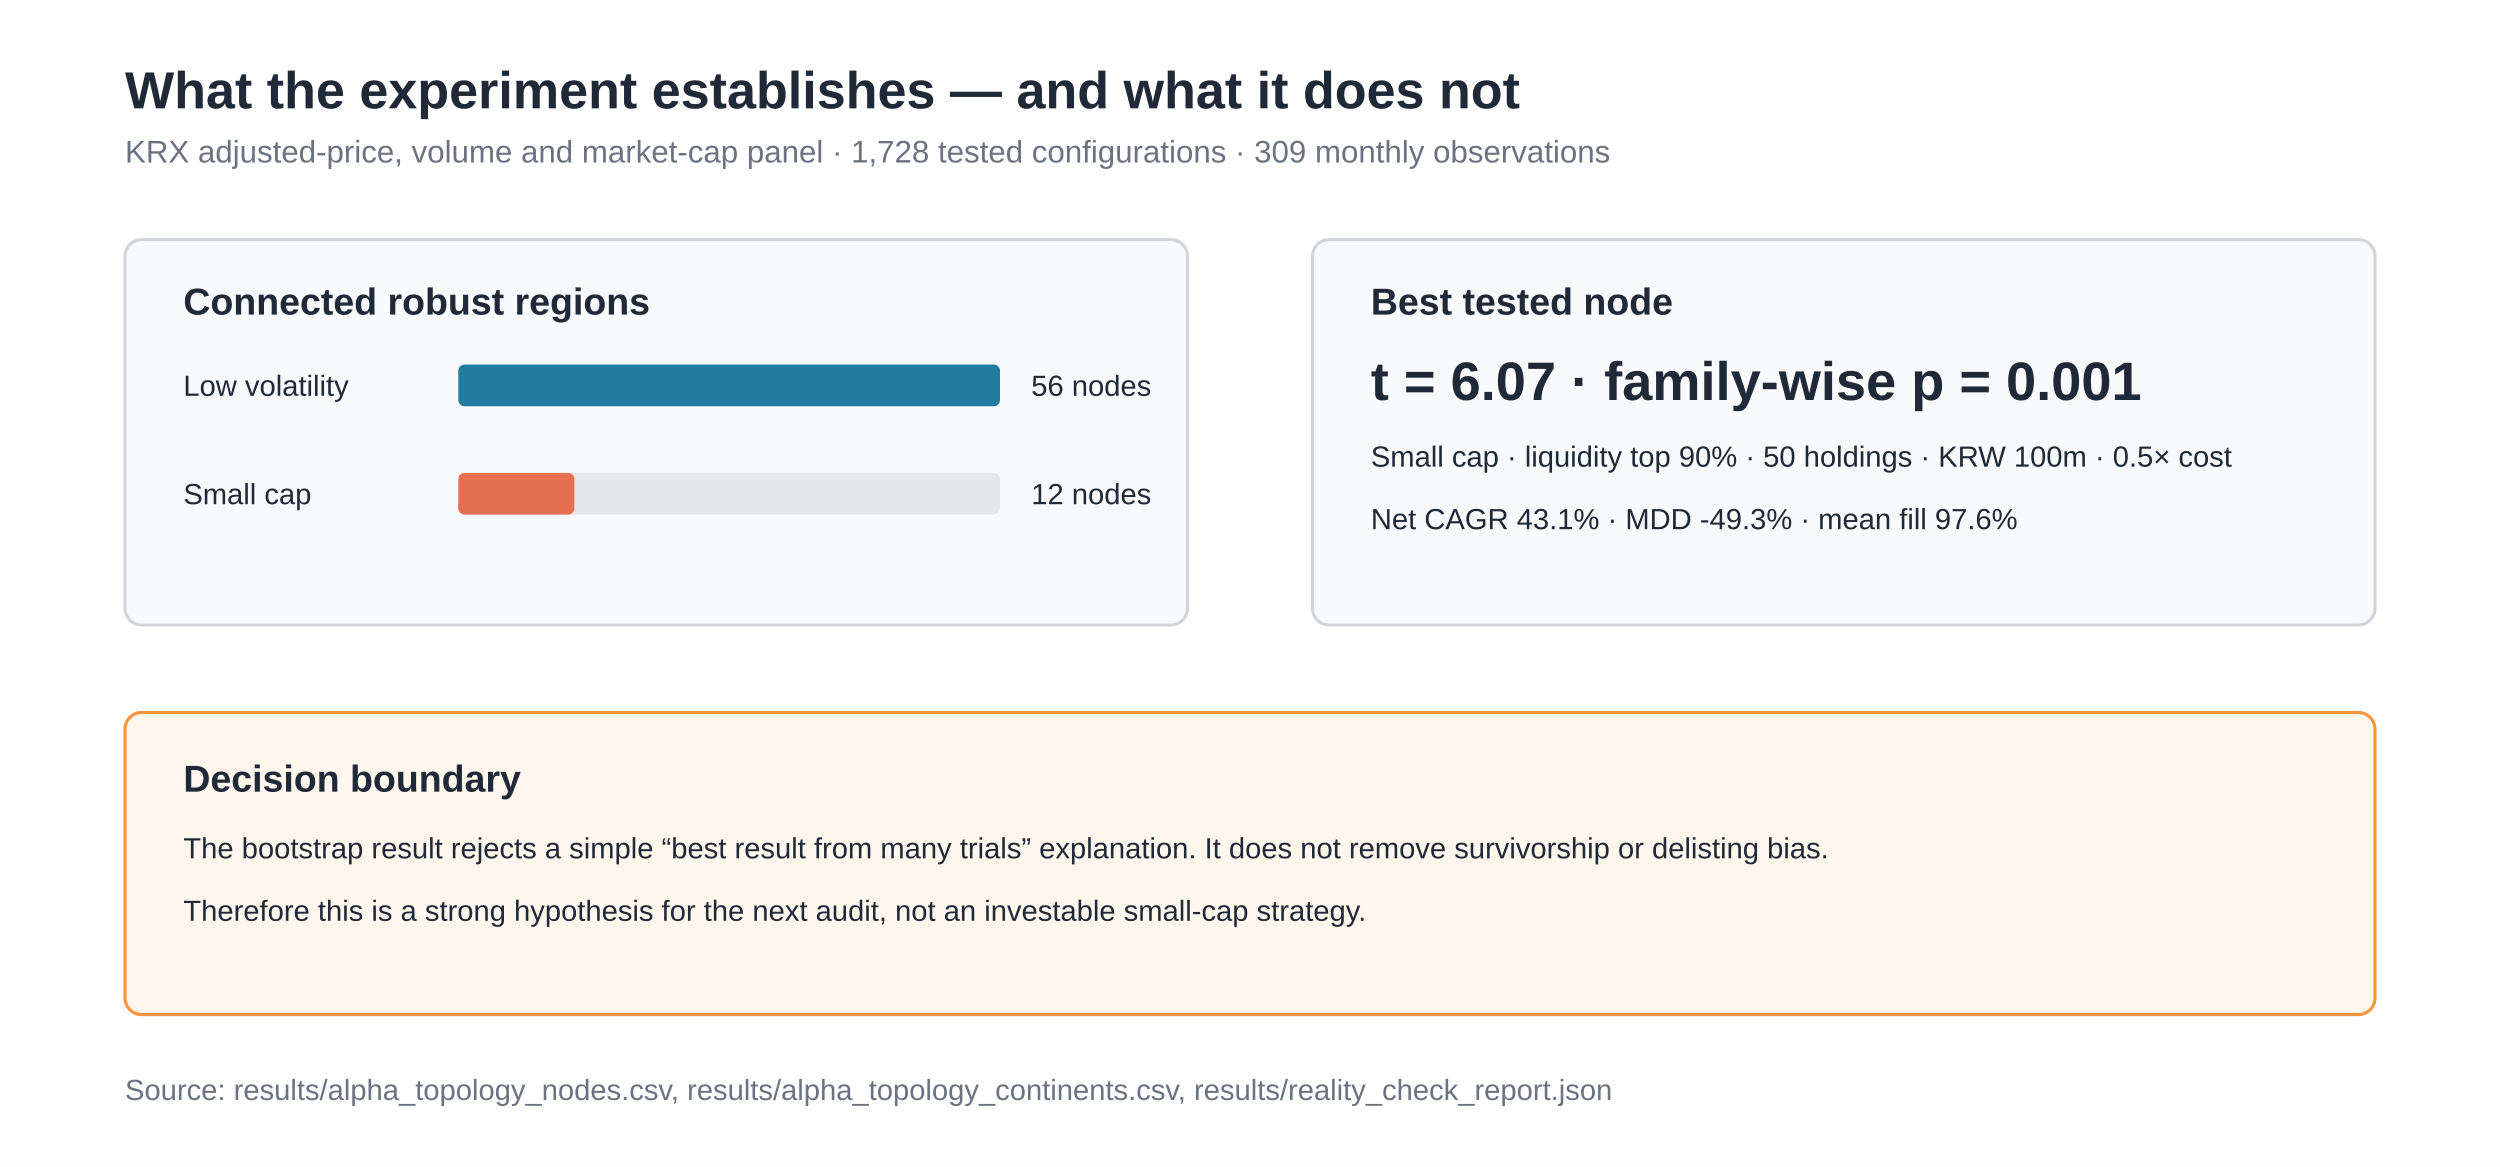
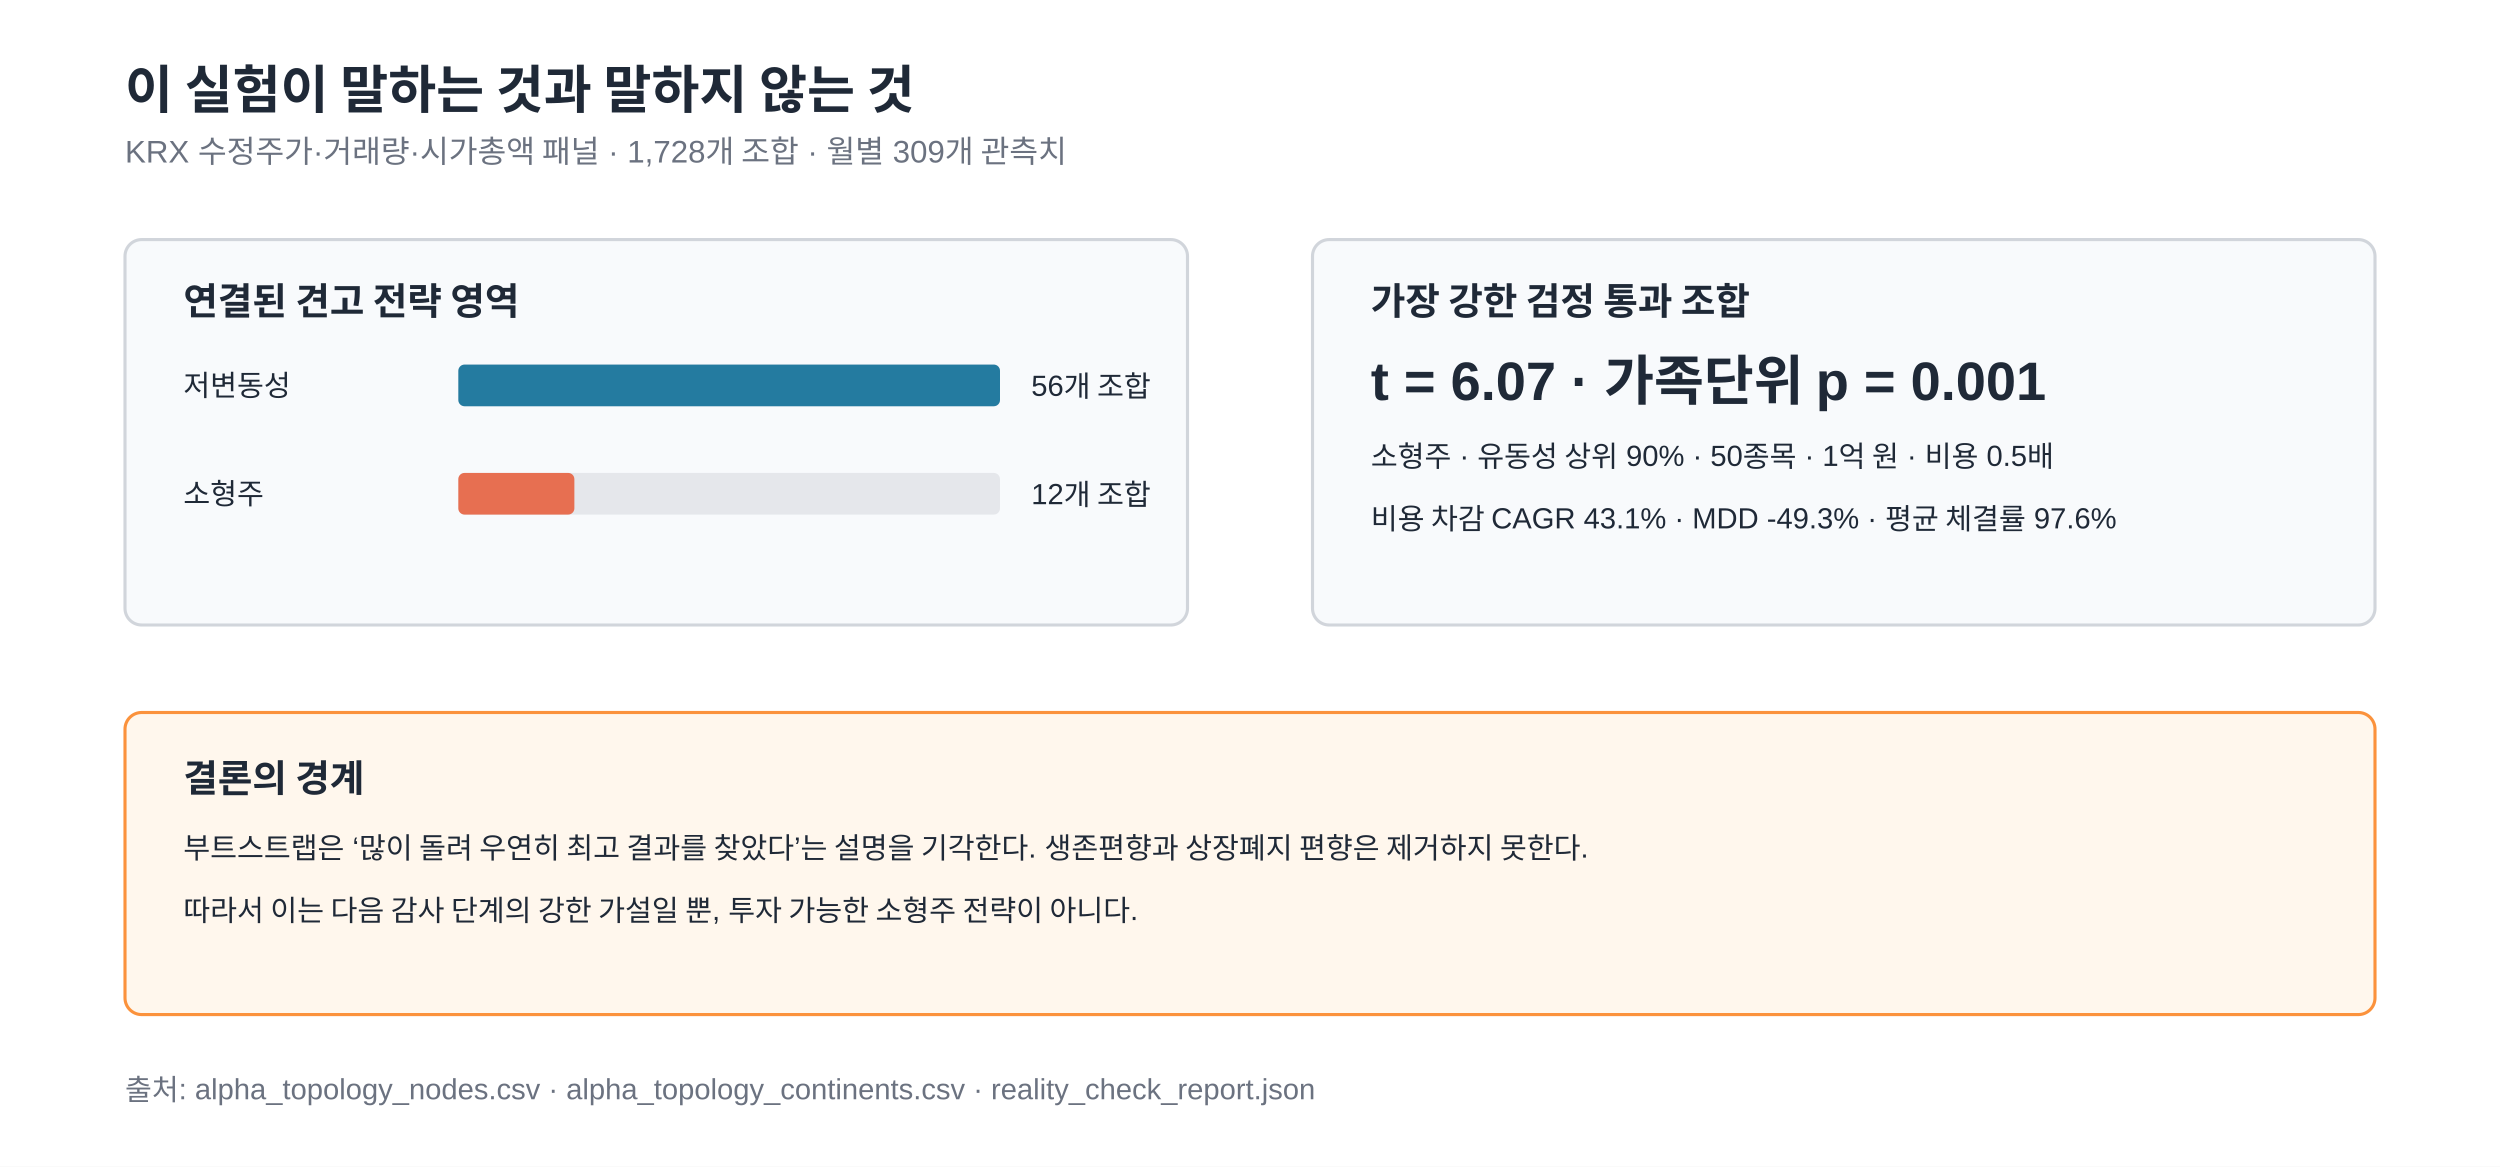
<svg xmlns="http://www.w3.org/2000/svg" width="1200" height="560" viewBox="0 0 1200 560" role="img" aria-labelledby="title desc">
  <rect width="1200" height="560" fill="#FFFFFF" />
  <style>text{font-family:Arial,sans-serif;fill:#1F2937}.muted{fill:#6B7280}.title{font-size:25px;font-weight:700}.sub{font-size:15px}.label{font-size:18px;font-weight:700}.value{font-size:26px;font-weight:700}.small{font-size:14px}.box{stroke:#D1D5DB;stroke-width:1.5}</style>
-   <text x="60" y="52" class="title">What the experiment establishes — and what it does not</text>
-   <text x="60" y="78" class="muted sub">KRX adjusted-price, volume and market-cap panel · 1,728 tested configurations · 309 monthly observations</text>
+   <text x="60" y="52" class="title">이 실험이 말하는 것과 말하지 않는 것</text>
+   <text x="60" y="78" class="muted sub">KRX 수정주가·거래량·시가총액 패널 · 1,728개 조합 · 월별 309개 관측치</text>
  <rect x="60" y="115" width="510" height="185" rx="8" fill="#F8FAFC" class="box" />
-   <text x="88" y="151" class="label">Connected robust regions</text>
-   <text x="88" y="190" class="small">Low volatility</text>
+   <text x="88" y="151" class="label">연결된 견고 전략 영역</text>
+   <text x="88" y="190" class="small">저변동성</text>
  <rect x="220" y="175" width="260" height="20" rx="3" fill="#E5E7EB" />
  <rect x="220" y="175" width="260.0" height="20" rx="3" fill="#247BA0" />
-   <text x="495" y="190" class="small">56 nodes</text>
-   <text x="88" y="242" class="small">Small cap</text>
+   <text x="495" y="190" class="small">56개 조합</text>
+   <text x="88" y="242" class="small">소형주</text>
  <rect x="220" y="227" width="260" height="20" rx="3" fill="#E5E7EB" />
  <rect x="220" y="227" width="55.7" height="20" rx="3" fill="#E76F51" />
-   <text x="495" y="242" class="small">12 nodes</text>
+   <text x="495" y="242" class="small">12개 조합</text>
  <rect x="630" y="115" width="510" height="185" rx="8" fill="#F8FAFC" class="box" />
-   <text x="658" y="151" class="label">Best tested node</text>
-   <text x="658" y="192" class="value">t = 6.07 · family-wise p = 0.001</text>
-   <text x="658" y="224" class="small">Small cap · liquidity top 90% · 50 holdings · KRW 100m · 0.5× cost</text>
-   <text x="658" y="254" class="small">Net CAGR 43.1% · MDD -49.3% · mean fill 97.6%</text>
+   <text x="658" y="151" class="label">가장 강한 검정 통과 조합</text>
+   <text x="658" y="192" class="value">t = 6.07 · 가족단위 p = 0.001</text>
+   <text x="658" y="224" class="small">소형주 · 유동성 상위 90% · 50종목 · 1억 원 · 비용 0.5배</text>
+   <text x="658" y="254" class="small">비용 차감 CAGR 43.1% · MDD -49.3% · 평균 체결률 97.6%</text>
  <rect x="60" y="342" width="1080" height="145" rx="8" fill="#FFF7ED" stroke="#FB923C" stroke-width="1.5" />
-   <text x="88" y="380" class="label">Decision boundary</text>
-   <text x="88" y="412" class="small">The bootstrap result rejects a simple “best result from many trials” explanation. It does not remove survivorship or delisting bias.</text>
-   <text x="88" y="442" class="small">Therefore this is a strong hypothesis for the next audit, not an investable small-cap strategy.</text>
-   <text x="60" y="528" class="muted small">Source: results/alpha_topology_nodes.csv, results/alpha_topology_continents.csv, results/reality_check_report.json</text>
+   <text x="88" y="380" class="label">결론의 경계</text>
+   <text x="88" y="412" class="small">부트스트랩은 ‘많이 돌려 우연히 최고 결과를 찾았다’는 설명을 기각한다. 생존편향과 상장폐지 편향은 제거하지 못한다.</text>
+   <text x="88" y="442" class="small">따라서 이는 다음 감사 단계의 강한 가설일 뿐, 투자 가능한 소형주 전략이 아니다.</text>
+   <text x="60" y="528" class="muted small">출처: alpha_topology_nodes.csv · alpha_topology_continents.csv · reality_check_report.json</text>
</svg>
